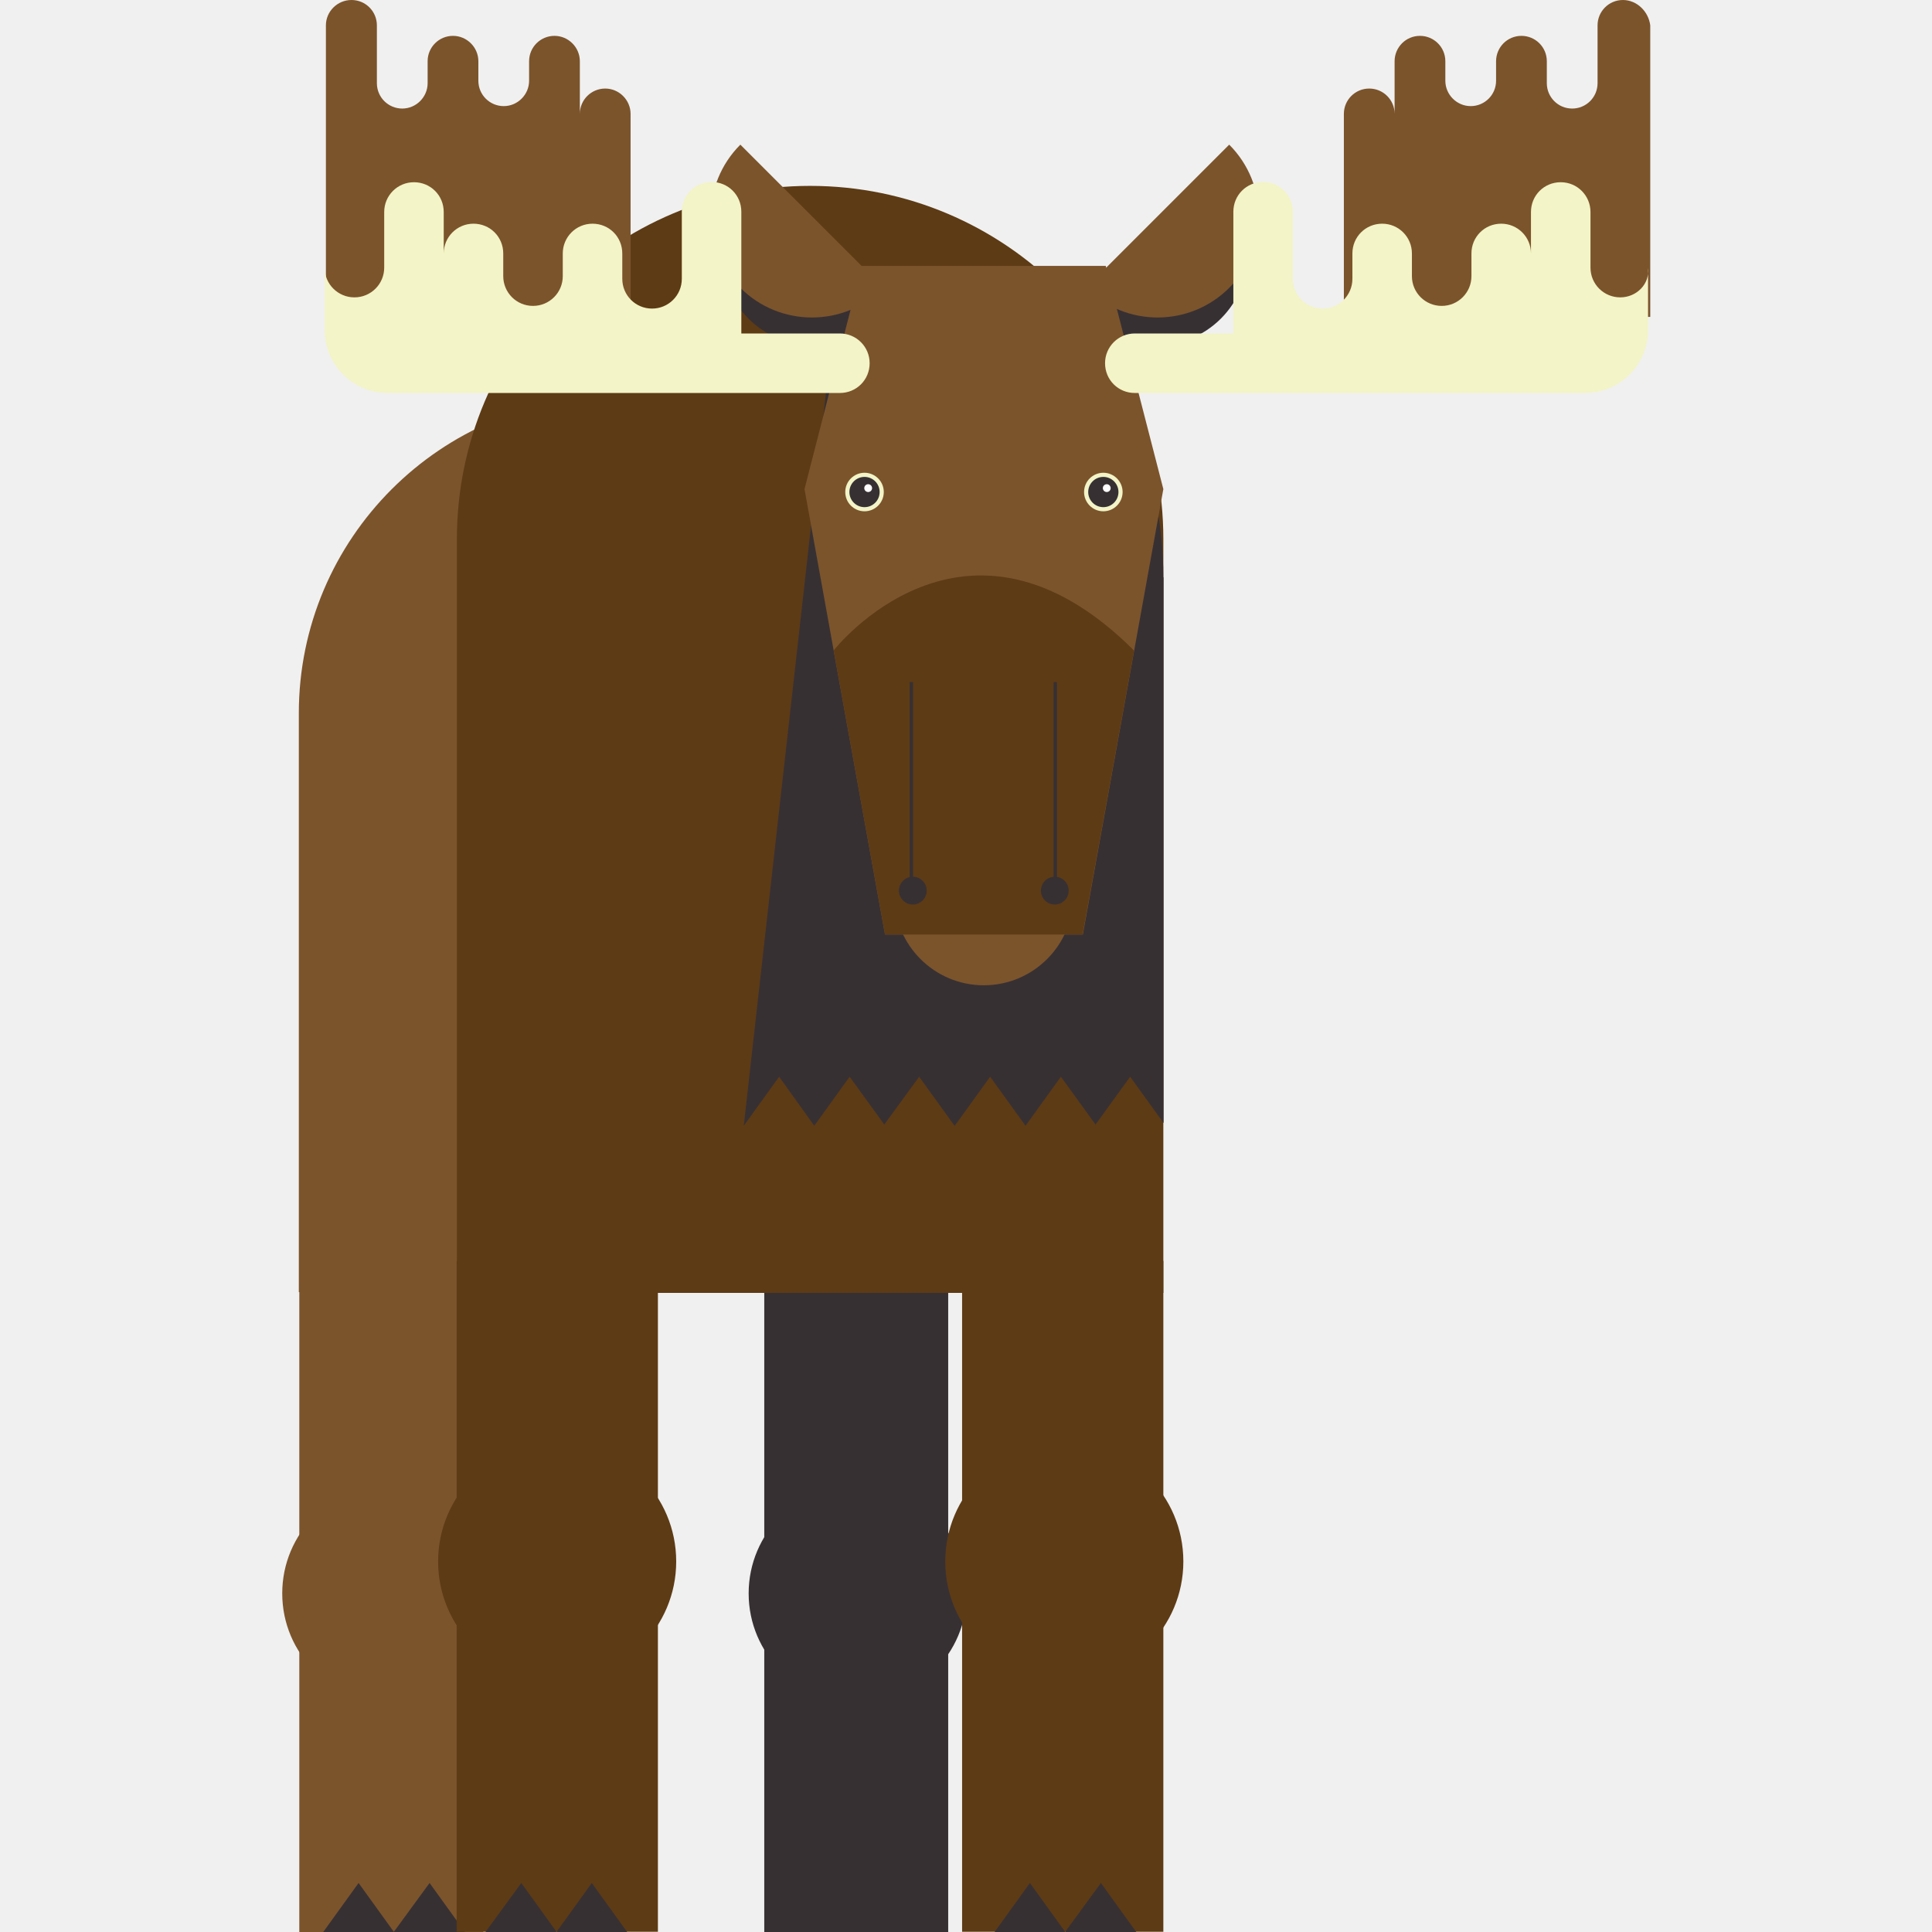
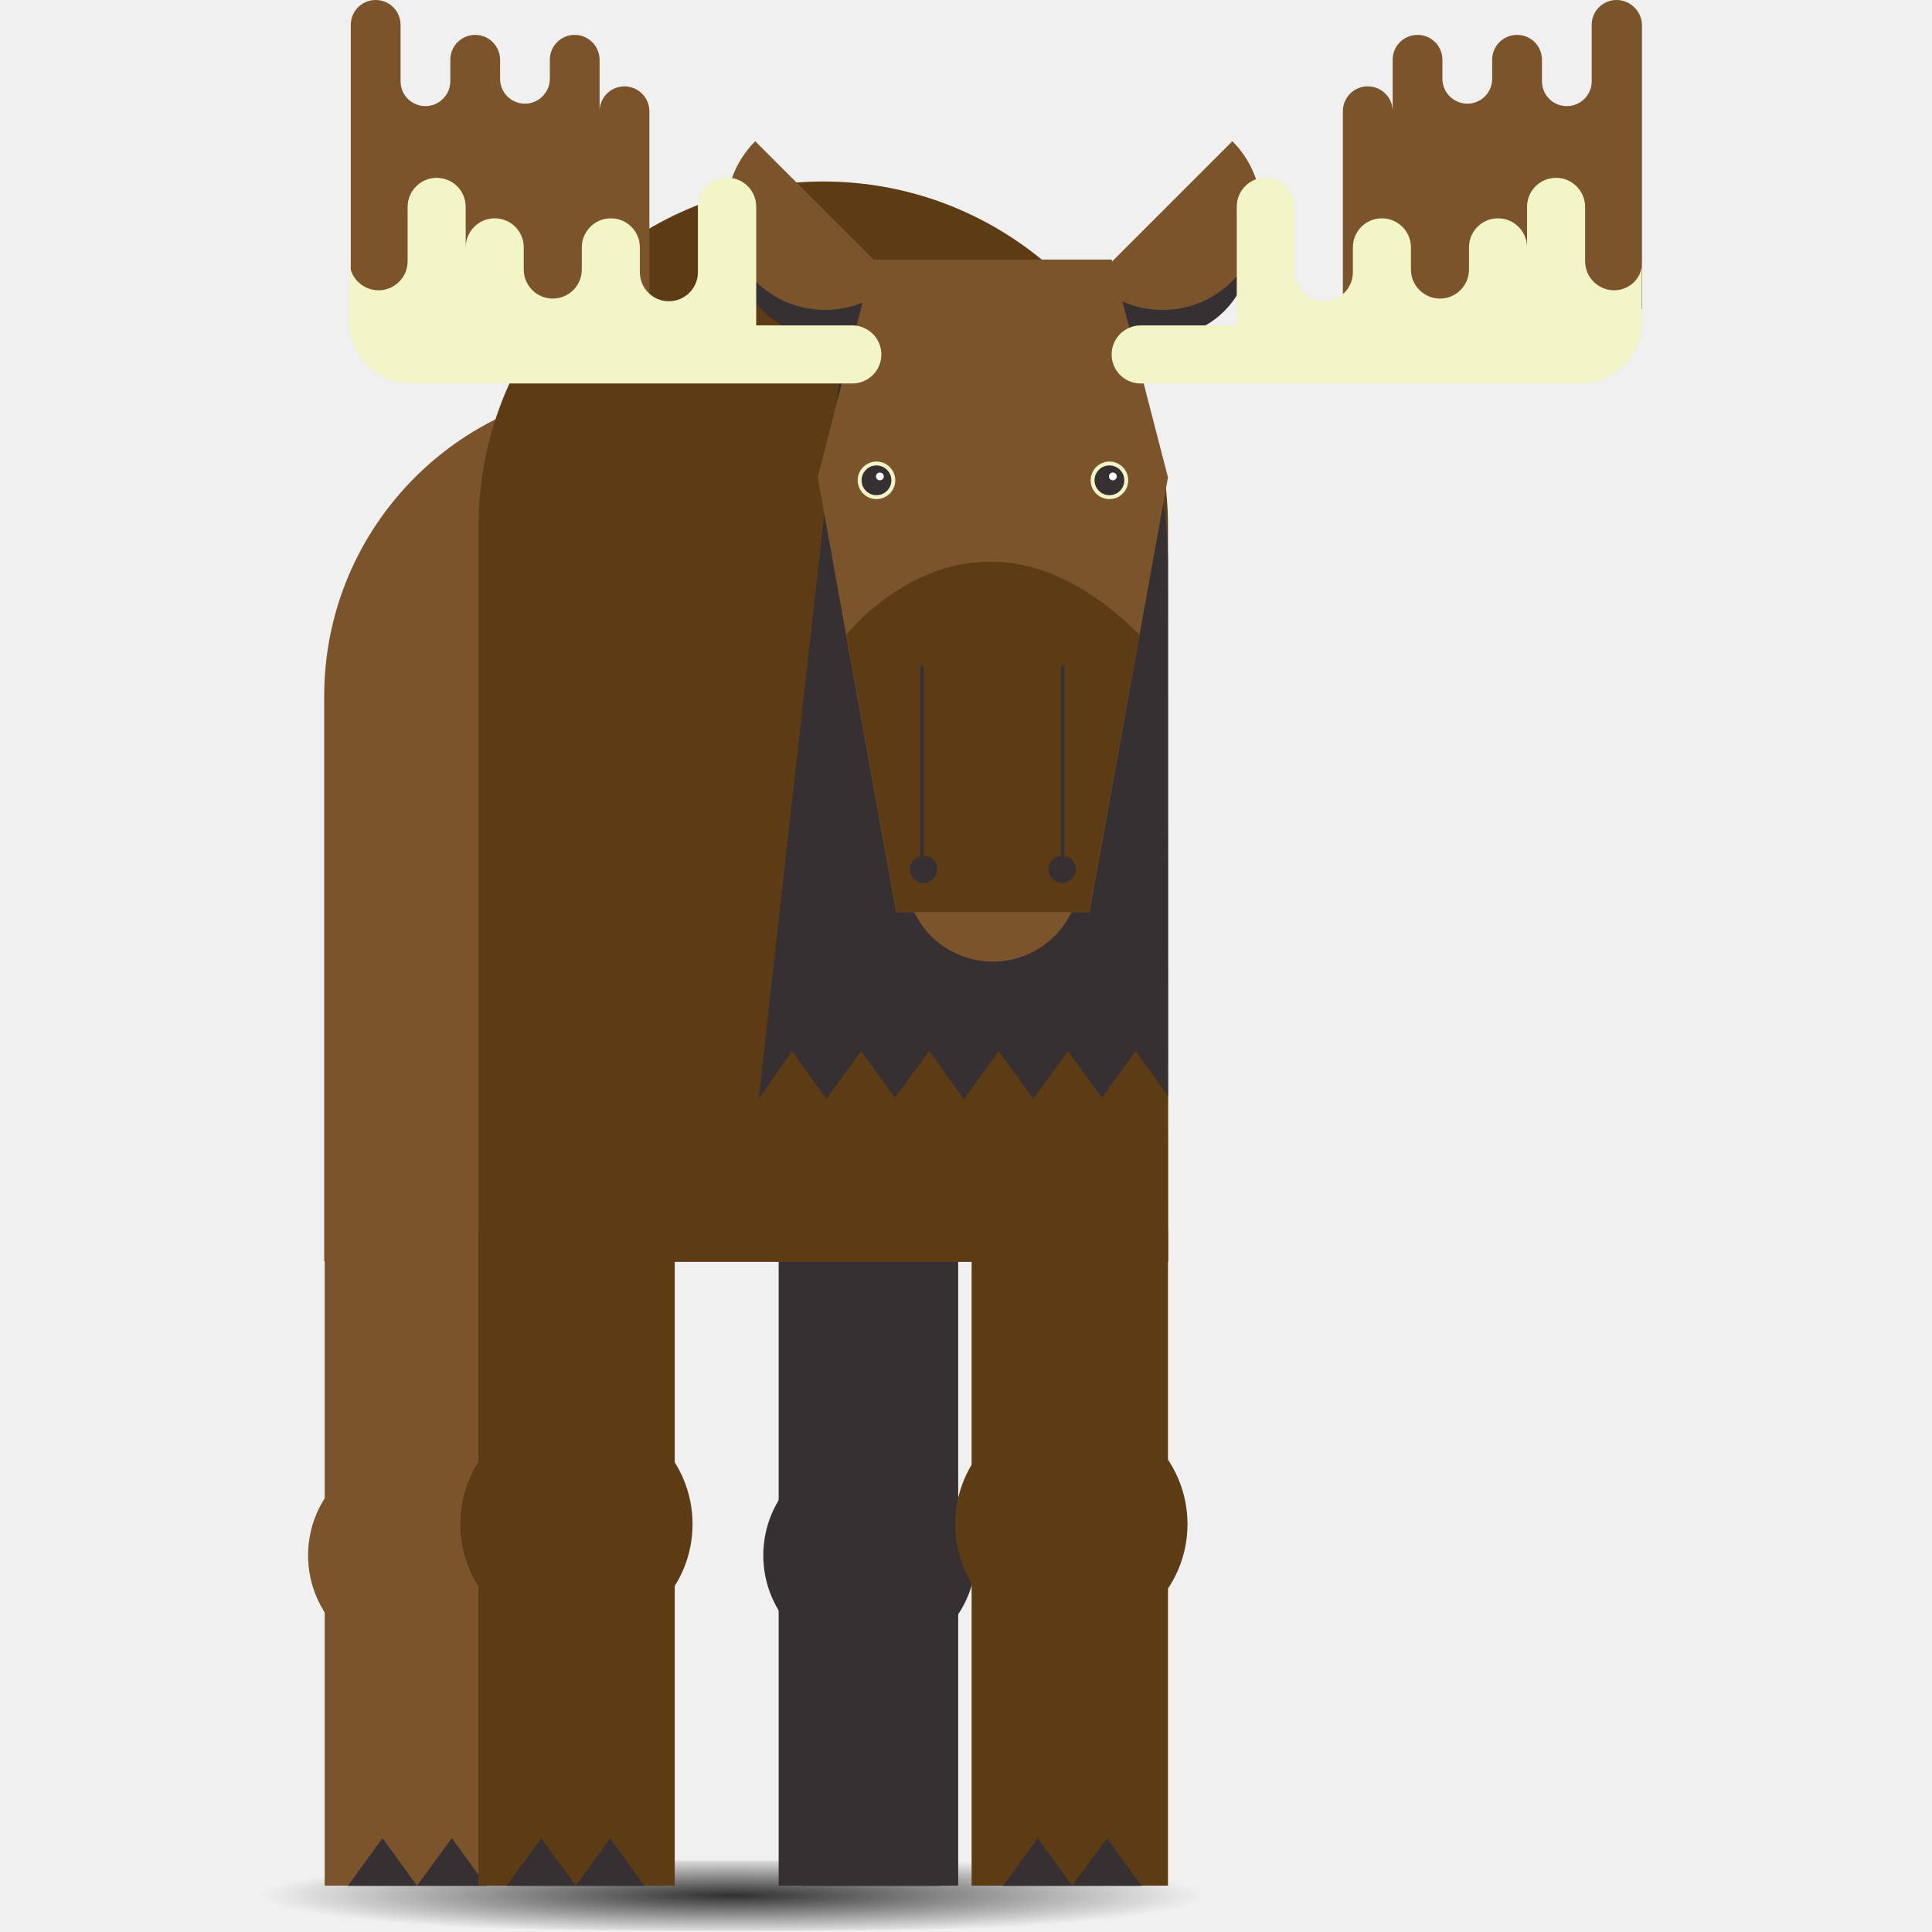
<svg xmlns="http://www.w3.org/2000/svg" xmlns:xlink="http://www.w3.org/1999/xlink" id="Layer_1" viewBox="0 0 792 792">
  <style>
-     .st0{fill:#7B542C;} .st1{fill:#373033;} .st2{fill:#5D3B15;} .st3{clip-path:url(#SVGID_2_);fill:#373033;} .st4{fill:#F3F4C7;} .st5{fill:#FFFFFF;} .st6{clip-path:url(#SVGID_4_);fill:#5D3B15;}
+     .st0{fill:url(#SVGID_1_);} .st1{fill:#7B542C;} .st2{fill:#373033;} .st3{fill:#5D3B15;} .st4{clip-path:url(#SVGID_3_);fill:#373033;} .st5{fill:#F3F4C7;} .st6{fill:#FFFFFF;} .st7{clip-path:url(#SVGID_5_);fill:#5D3B15;}
  </style>
+   <radialGradient id="SVGID_1_" cx="279.211" cy="777.05" r="160.338" gradientTransform="matrix(1.2 0 0 .1 -34.804 699.345)" gradientUnits="userSpaceOnUse">
+     <stop offset="0" stop-opacity=".8" />
+     <stop offset="1" stop-opacity="0" />
+   </radialGradient>
+   <ellipse class="st0" cx="300" cy="777.1" rx="271.3" ry="14.4" />
  <g id="Head">
-     <path class="st0" d="M665.3 0c-5.8 0-10.4 4.7-10.4 10.4v23.7c0 5.8-4.7 10.4-10.4 10.4-5.8 0-10.4-4.7-10.4-10.4v-9c0-5.8-4.7-10.4-10.4-10.4-5.8 0-10.4 4.7-10.4 10.4v8c0 5.8-4.7 10.4-10.4 10.4s-10.4-4.7-10.4-10.4v-8c0-5.8-4.7-10.4-10.4-10.4-5.8 0-10.4 4.7-10.4 10.4v21.6c0-5.8-4.7-10.4-10.4-10.4-5.8 0-10.4 4.7-10.4 10.4v83.2h125.6V10.4C675.8 4.7 671 0 665.3 0z" />
-     <circle class="st1" cx="351.6" cy="653.2" r="44.7" />
-     <circle class="st0" cx="160.4" cy="653.2" r="44.7" />
-     <path class="st0" d="M122.7 517.4h75.4v126.5h-75.4V517.4zm0 150.9h75.4V792h-75.4V668.3z" />
-     <path class="st1" d="M313.3 668.3h75.4V792h-75.4V668.3zm0-150.9h75.4v126.5h-75.4V517.4z" />
-     <path class="st0" d="M382.3 292.4c0-71.7-58.2-129.9-129.9-129.9s-129.9 58.2-129.9 129.9v237.3h259.8V292.4z" />
-     <path class="st2" d="M476.9 221c0-79.9-64.9-144.8-144.8-144.8S187.3 141 187.3 221v309h289.6V221z" />
+     <path class="st1" d="M662.7 0c-5.7 0-10.2 4.6-10.2 10.2v23.1c0 5.7-4.6 10.2-10.2 10.2-5.7 0-10.2-4.6-10.2-10.2v-8.8c0-5.7-4.6-10.2-10.2-10.2-5.7 0-10.2 4.6-10.2 10.2v7.8c0 5.7-4.6 10.2-10.2 10.2s-10.2-4.6-10.2-10.2v-7.8c0-5.7-4.6-10.2-10.2-10.2-5.7 0-10.2 4.6-10.2 10.2v21.1c0-5.7-4.6-10.2-10.2-10.2-5.7 0-10.2 4.6-10.2 10.2v81.2h122.6V10.2C673 4.6 668.3 0 662.7 0z" />
+     <circle class="st2" cx="356.5" cy="637.6" r="43.6" />
+     <circle class="st1" cx="169.9" cy="637.6" r="43.6" />
+     <path class="st1" d="M133.1 505h73.6v123.5h-73.6V505zm0 147.3h73.6V773h-73.6V652.3z" />
+     <path class="st2" d="M319.2 652.3h73.6V773h-73.6V652.3zm0-147.3h73.6v123.5h-73.6V505z" />
+     <path class="st1" d="M386.5 285.4c0-70-56.8-126.8-126.8-126.8s-126.8 56.8-126.8 126.8V517h253.6V285.4z" />
+     <path class="st3" d="M478.8 215.7c0-78-63.3-141.3-141.3-141.3s-141.3 63.2-141.3 141.3v301.6h282.7l-.1-301.6z" />
    <defs>
-       <path id="SVGID_1_" d="M476.9 236.7c0-88.6-71.8-160.3-160.3-160.3-88.6 0-160.3 71.7-160.3 160.3v292.9H477V236.7z" />
+       <path id="SVGID_2_" d="M478.8 231c0-86.5-70.1-156.5-156.5-156.5-86.5 0-156.5 70-156.5 156.5v285.9h313V231z" />
    </defs>
-     <clipPath id="SVGID_2_">
-       <use xlink:href="#SVGID_1_" overflow="visible" />
+     <clipPath id="SVGID_3_">
+       <use xlink:href="#SVGID_2_" overflow="visible" />
    </clipPath>
-     <path class="st3" d="M477.8 461.5l-14.5-20.1-14.2 19.6-14.2-19.6-14.5 20.1-14.5-20.1-14.5 20.1h-.1l-14.5-20.1-14.3 19.6-14.2-19.6-14.5 20.1-14.4-20.1-14.5 20.1 38.5-343.4h165l-30.6 343.4z" />
-     <path class="st1" d="M360.2 130.6c-14.7 14.7-38.7 14.7-53.4 0-14.7-14.7-14.7-38.7 0-53.4" />
-     <path class="st0" d="M362.2 118c-16.2 16.2-42.5 16.2-58.7 0s-16.2-42.5 0-58.7" />
-     <circle class="st2" cx="436.3" cy="640.1" r="48.8" />
-     <circle class="st2" cx="228.4" cy="640.1" r="48.8" />
-     <circle class="st0" cx="403.3" cy="367.2" r="36.7" />
-     <path class="st1" d="M447.1 130.6c14.7 14.7 38.7 14.7 53.4 0 14.7-14.7 14.7-38.7 0-53.4" />
-     <path class="st0" d="M476.9 200.5l-33 182.6h-81.1l-33-182.6 23.5-91.5h100l23.6 91.5z" />
-     <circle class="st4" cx="354.4" cy="201.7" r="7.9" />
-     <circle class="st1" cx="354.4" cy="201.7" r="6.2" />
-     <circle class="st5" cx="355.9" cy="200.1" r="1.6" />
-     <circle class="st4" cx="452.3" cy="201.7" r="7.9" />
-     <circle class="st1" cx="452.3" cy="201.7" r="6.2" />
-     <circle class="st5" cx="453.7" cy="200.1" r="1.6" />
+     <path class="st4" d="M479.7 450.5l-14.2-19.6-13.8 19.1-13.9-19.1-14.2 19.6-14.2-19.6-14.2 19.6h-.1l-14.2-19.6-14 19.1-13.9-19.1-14.2 19.6-14.1-19.6-13.7 19.6 37.6-335.2h161.1l-30 335.2z" />
+     <path class="st2" d="M364.9 127.5c-14.3 14.3-37.8 14.3-52.1 0-14.3-14.3-14.3-37.8 0-52.1" />
+     <path class="st1" d="M366.9 115.2c-15.8 15.8-41.5 15.8-57.3 0-15.8-15.8-15.8-41.5 0-57.3" />
+     <circle class="st3" cx="439.2" cy="624.8" r="47.6" />
+     <circle class="st3" cx="236.3" cy="624.8" r="47.6" />
+     <circle class="st1" cx="407" cy="358.4" r="35.8" />
+     <path class="st2" d="M449.8 127.5c14.3 14.3 37.8 14.3 52.1 0 14.3-14.3 14.3-37.8 0-52.1" />
+     <path class="st1" d="M478.8 195.7l-32.2 178.2h-79.2l-32.2-178.2 22.9-89.3h97.6l23.1 89.3z" />
+     <circle class="st5" cx="359.3" cy="196.9" r="7.7" />
+     <circle class="st2" cx="359.3" cy="196.9" r="6.1" />
+     <circle class="st6" cx="360.7" cy="195.3" r="1.6" />
+     <circle class="st5" cx="454.8" cy="196.9" r="7.7" />
+     <circle class="st2" cx="454.8" cy="196.9" r="6.1" />
+     <circle class="st6" cx="456.2" cy="195.3" r="1.6" />
    <defs>
-       <path id="SVGID_3_" d="M476.9 200.5l-33.1 182.6h-81l-33-182.6 23.5-91.5h100z" />
+       <path id="SVGID_4_" d="M478.8 195.7l-32.3 178.2h-79l-32.2-178.2 22.9-89.3h97.6z" />
    </defs>
-     <clipPath id="SVGID_4_">
-       <use xlink:href="#SVGID_3_" overflow="visible" />
+     <clipPath id="SVGID_5_">
+       <use xlink:href="#SVGID_4_" overflow="visible" />
    </clipPath>
-     <path class="st6" d="M341.7 266.7s53.9-69.3 123.2 0v146.9H336.2l5.5-146.9z" />
-     <path class="st0" d="M445.2 118c16.2 16.2 42.5 16.2 58.7 0 16.2-16.2 16.2-42.5 0-58.7" />
-     <circle class="st1" cx="374.2" cy="365.1" r="5.7" />
-     <circle class="st1" cx="432.4" cy="365.1" r="5.7" />
-     <path class="st1" d="M372.9 279.6h1.4V367h-1.4v-87.4zm59 0h1.4V367h-1.4v-87.4zM190.6 792l-14.5-20.1-14.7 20.1" />
-     <path class="st1" d="M161.5 792L147 771.9 132.5 792" />
-     <path class="st2" d="M187.2 516.9h82.5V630h-82.5V516.9zm0 139.7h82.5v135.3h-82.5V656.6zm207.2 0h82.5v135.3h-82.5V656.6zm0-139.7h82.5V630h-82.5V516.9z" />
-     <path class="st1" d="M465.8 792l-14.5-20.1-14.7 20.1" />
-     <path class="st1" d="M436.7 792l-14.5-20.1-14.5 20.1" />
+     <path class="st7" d="M346.9 260.3s52.6-67.6 120.3 0v143.4H341.5l5.4-143.4z" />
+     <path class="st1" d="M447.9 115.2c15.8 15.8 41.5 15.8 57.3 0 15.8-15.8 15.8-41.5 0-57.3" />
+     <circle class="st2" cx="378.6" cy="356.4" r="5.6" />
+     <circle class="st2" cx="435.4" cy="356.4" r="5.6" />
+     <path class="st2" d="M377.3 272.9h1.4v85.3h-1.4v-85.3zm57.6 0h1.4v85.3h-1.4v-85.3zM199.4 773.1l-14.2-19.6-14.3 19.6" />
+     <path class="st2" d="M171 773.1l-14.2-19.6-14.2 19.6" />
+     <path class="st3" d="M196.1 504.5h80.5v110.4h-80.5V504.5zm0 136.4h80.5V773h-80.5V640.9zm202.2 0h80.5V773h-80.5V640.9zm0-136.4h80.5v110.4h-80.5V504.5z" />
+     <path class="st2" d="M468 773.1l-14.2-19.6-14.3 19.6" />
+     <path class="st2" d="M439.6 773.1l-14.2-19.6-14.2 19.6M385.6 773.1l-14.2-19.6-14.2 19.6" />
+     <path class="st2" d="M357.4 773.1l-14.2-19.6-14.3 19.6" />
    <g>
-       <path class="st1" d="M381.4 792l-14.5-20.1-14.5 20.1" />
-       <path class="st1" d="M352.5 792L338 771.9 323.3 792" />
+       <path class="st2" d="M264.3 773.1l-14.2-19.6-14.1 19.6" />
+       <path class="st2" d="M236.1 773.1l-14.2-19.6-14.3 19.6" />
    </g>
-     <g>
-       <path class="st1" d="M257.1 792l-14.5-20.1-14.5 20.1" />
-       <path class="st1" d="M228.2 792l-14.5-20.1L199 792" />
-     </g>
-     <path class="st4" d="M664.2 121.9c-6.7 0-12.2-5.4-12.2-12.2V86.9c0-6.7-5.4-12.2-12.2-12.2-6.8 0-12.2 5.4-12.2 12.2v17c0-6.7-5.4-12.2-12.2-12.2-6.8 0-12.2 5.4-12.2 12.2v9.3c0 6.7-5.4 12.2-12.2 12.2-6.7 0-12.2-5.4-12.2-12.2v-9.3c0-6.7-5.4-12.2-12.2-12.2-6.8 0-12.2 5.4-12.2 12.2v10.4c0 6.7-5.4 12.2-12.2 12.2-6.7 0-12.2-5.4-12.2-12.2V86.8c0-6.7-5.4-12.2-12.2-12.2-6.8 0-12.2 5.4-12.2 12.2v49.9h-40.4c-6.7 0-12.2 5.4-12.2 12.2s5.4 12.2 12.2 12.2h184.6c14.2 0 25.8-11.5 25.8-25.8v-25.5c.8 6.6-4.7 12.1-11.4 12.1z" />
-     <path class="st0" d="M144.1 0c5.8 0 10.4 4.7 10.4 10.4v23.7c0 5.8 4.7 10.4 10.4 10.4s10.4-4.7 10.4-10.4v-9c0-5.8 4.7-10.4 10.4-10.4s10.4 4.7 10.4 10.4v8c0 5.8 4.7 10.4 10.4 10.4s10.4-4.7 10.4-10.4v-8c0-5.8 4.7-10.4 10.4-10.4s10.4 4.7 10.4 10.4v21.6c0-5.8 4.7-10.4 10.4-10.4s10.4 4.7 10.4 10.4v83.2H133.6V10.4c0-5.7 4.7-10.4 10.5-10.4z" />
-     <path class="st4" d="M145.3 121.9c6.7 0 12.2-5.4 12.2-12.2V86.9c0-6.7 5.4-12.2 12.2-12.2s12.2 5.4 12.2 12.2v17c0-6.7 5.4-12.2 12.2-12.2s12.2 5.4 12.2 12.2v9.3c0 6.7 5.4 12.2 12.2 12.2 6.7 0 12.2-5.4 12.2-12.2v-9.3c0-6.7 5.4-12.2 12.2-12.2s12.2 5.4 12.2 12.2v10.4c0 6.7 5.4 12.2 12.2 12.2 6.7 0 12.2-5.4 12.2-12.2V86.8c0-6.7 5.4-12.2 12.2-12.2s12.2 5.4 12.2 12.2v49.9h40.4c6.7 0 12.2 5.4 12.2 12.2s-5.4 12.2-12.2 12.2H158.9c-14.2 0-25.8-11.5-25.8-25.8v-25.5c0 6.6 5.4 12.1 12.2 12.1z" />
+     <path class="st5" d="M661.7 119c-6.5 0-11.9-5.3-11.9-11.9V84.8c0-6.5-5.3-11.9-11.9-11.9S626 78.2 626 84.8v16.6c0-6.5-5.3-11.9-11.9-11.9s-11.9 5.3-11.9 11.9v9.1c0 6.5-5.3 11.9-11.9 11.9-6.5 0-11.9-5.3-11.9-11.9v-9.1c0-6.5-5.3-11.9-11.9-11.9-6.6 0-11.9 5.3-11.9 11.9v10.2c0 6.5-5.3 11.9-11.9 11.9-6.5 0-11.9-5.3-11.9-11.9V84.7c0-6.5-5.3-11.9-11.9-11.9-6.6 0-11.9 5.3-11.9 11.9v48.7h-39.4c-6.5 0-11.9 5.3-11.9 11.9 0 6.6 5.3 11.9 11.9 11.9h180.2c13.9 0 25.2-11.2 25.2-25.2v-24.9c.6 6.5-4.8 11.9-11.3 11.9z" />
+     <path class="st1" d="M154 0c5.7 0 10.2 4.6 10.2 10.2v23.1c0 5.7 4.6 10.2 10.2 10.2s10.2-4.6 10.2-10.2v-8.8c0-5.7 4.6-10.2 10.2-10.2S205 18.9 205 24.5v7.8c0 5.7 4.6 10.2 10.2 10.2s10.2-4.6 10.2-10.2v-7.8c0-5.7 4.6-10.2 10.2-10.2s10.2 4.6 10.2 10.2v21.1c0-5.7 4.6-10.2 10.2-10.2s10.2 4.6 10.2 10.2v81.2H143.8V10.2C143.8 4.6 148.3 0 154 0z" />
+     <path class="st5" d="M155.2 119c6.5 0 11.9-5.3 11.9-11.9V84.8c0-6.5 5.3-11.9 11.9-11.9s11.9 5.3 11.9 11.9v16.6c0-6.5 5.3-11.9 11.9-11.9s11.9 5.3 11.9 11.9v9.1c0 6.5 5.3 11.9 11.9 11.9 6.5 0 11.9-5.3 11.9-11.9v-9.1c0-6.5 5.3-11.9 11.9-11.9s11.9 5.3 11.9 11.9v10.2c0 6.5 5.3 11.9 11.9 11.9 6.5 0 11.9-5.3 11.9-11.9V84.7c0-6.5 5.3-11.9 11.9-11.9s12 5.3 12 11.9v48.7h39.4c6.5 0 11.9 5.3 11.9 11.9 0 6.6-5.3 11.9-11.9 11.9h-181c-13.9 0-25.2-11.2-25.2-25.2v-24.9c.1 6.5 5.3 11.9 12 11.9z" />
  </g>
</svg>
